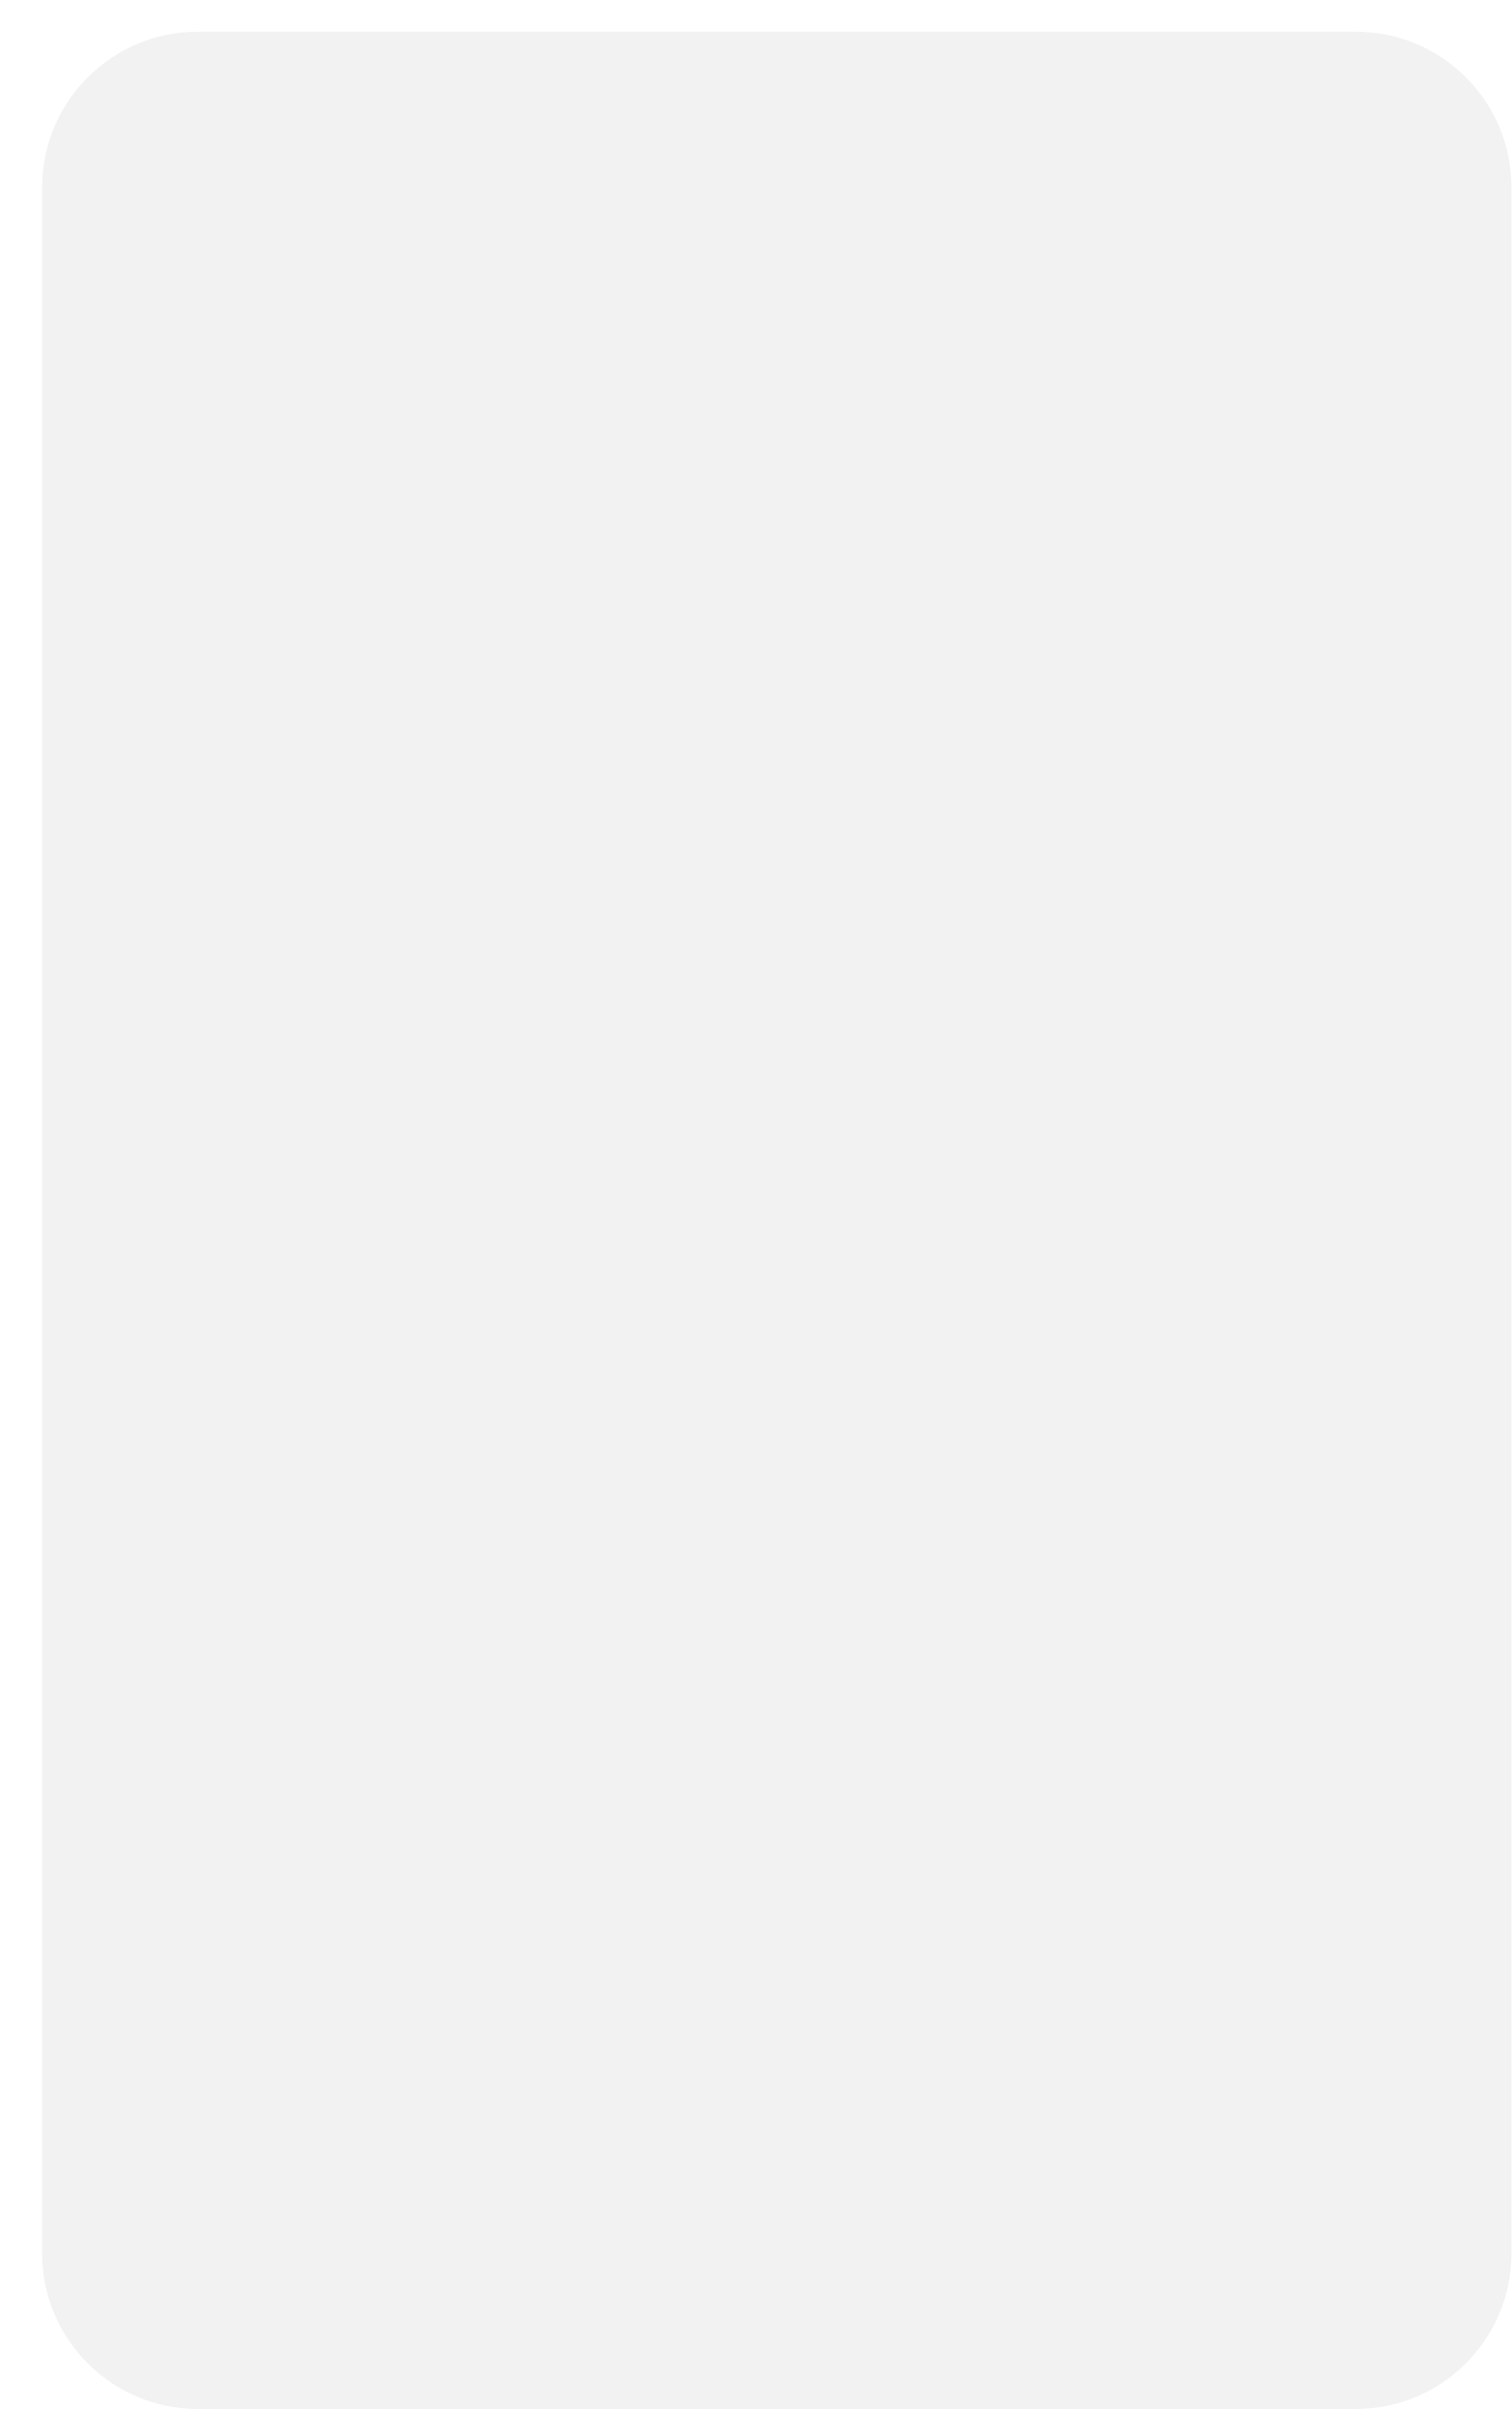
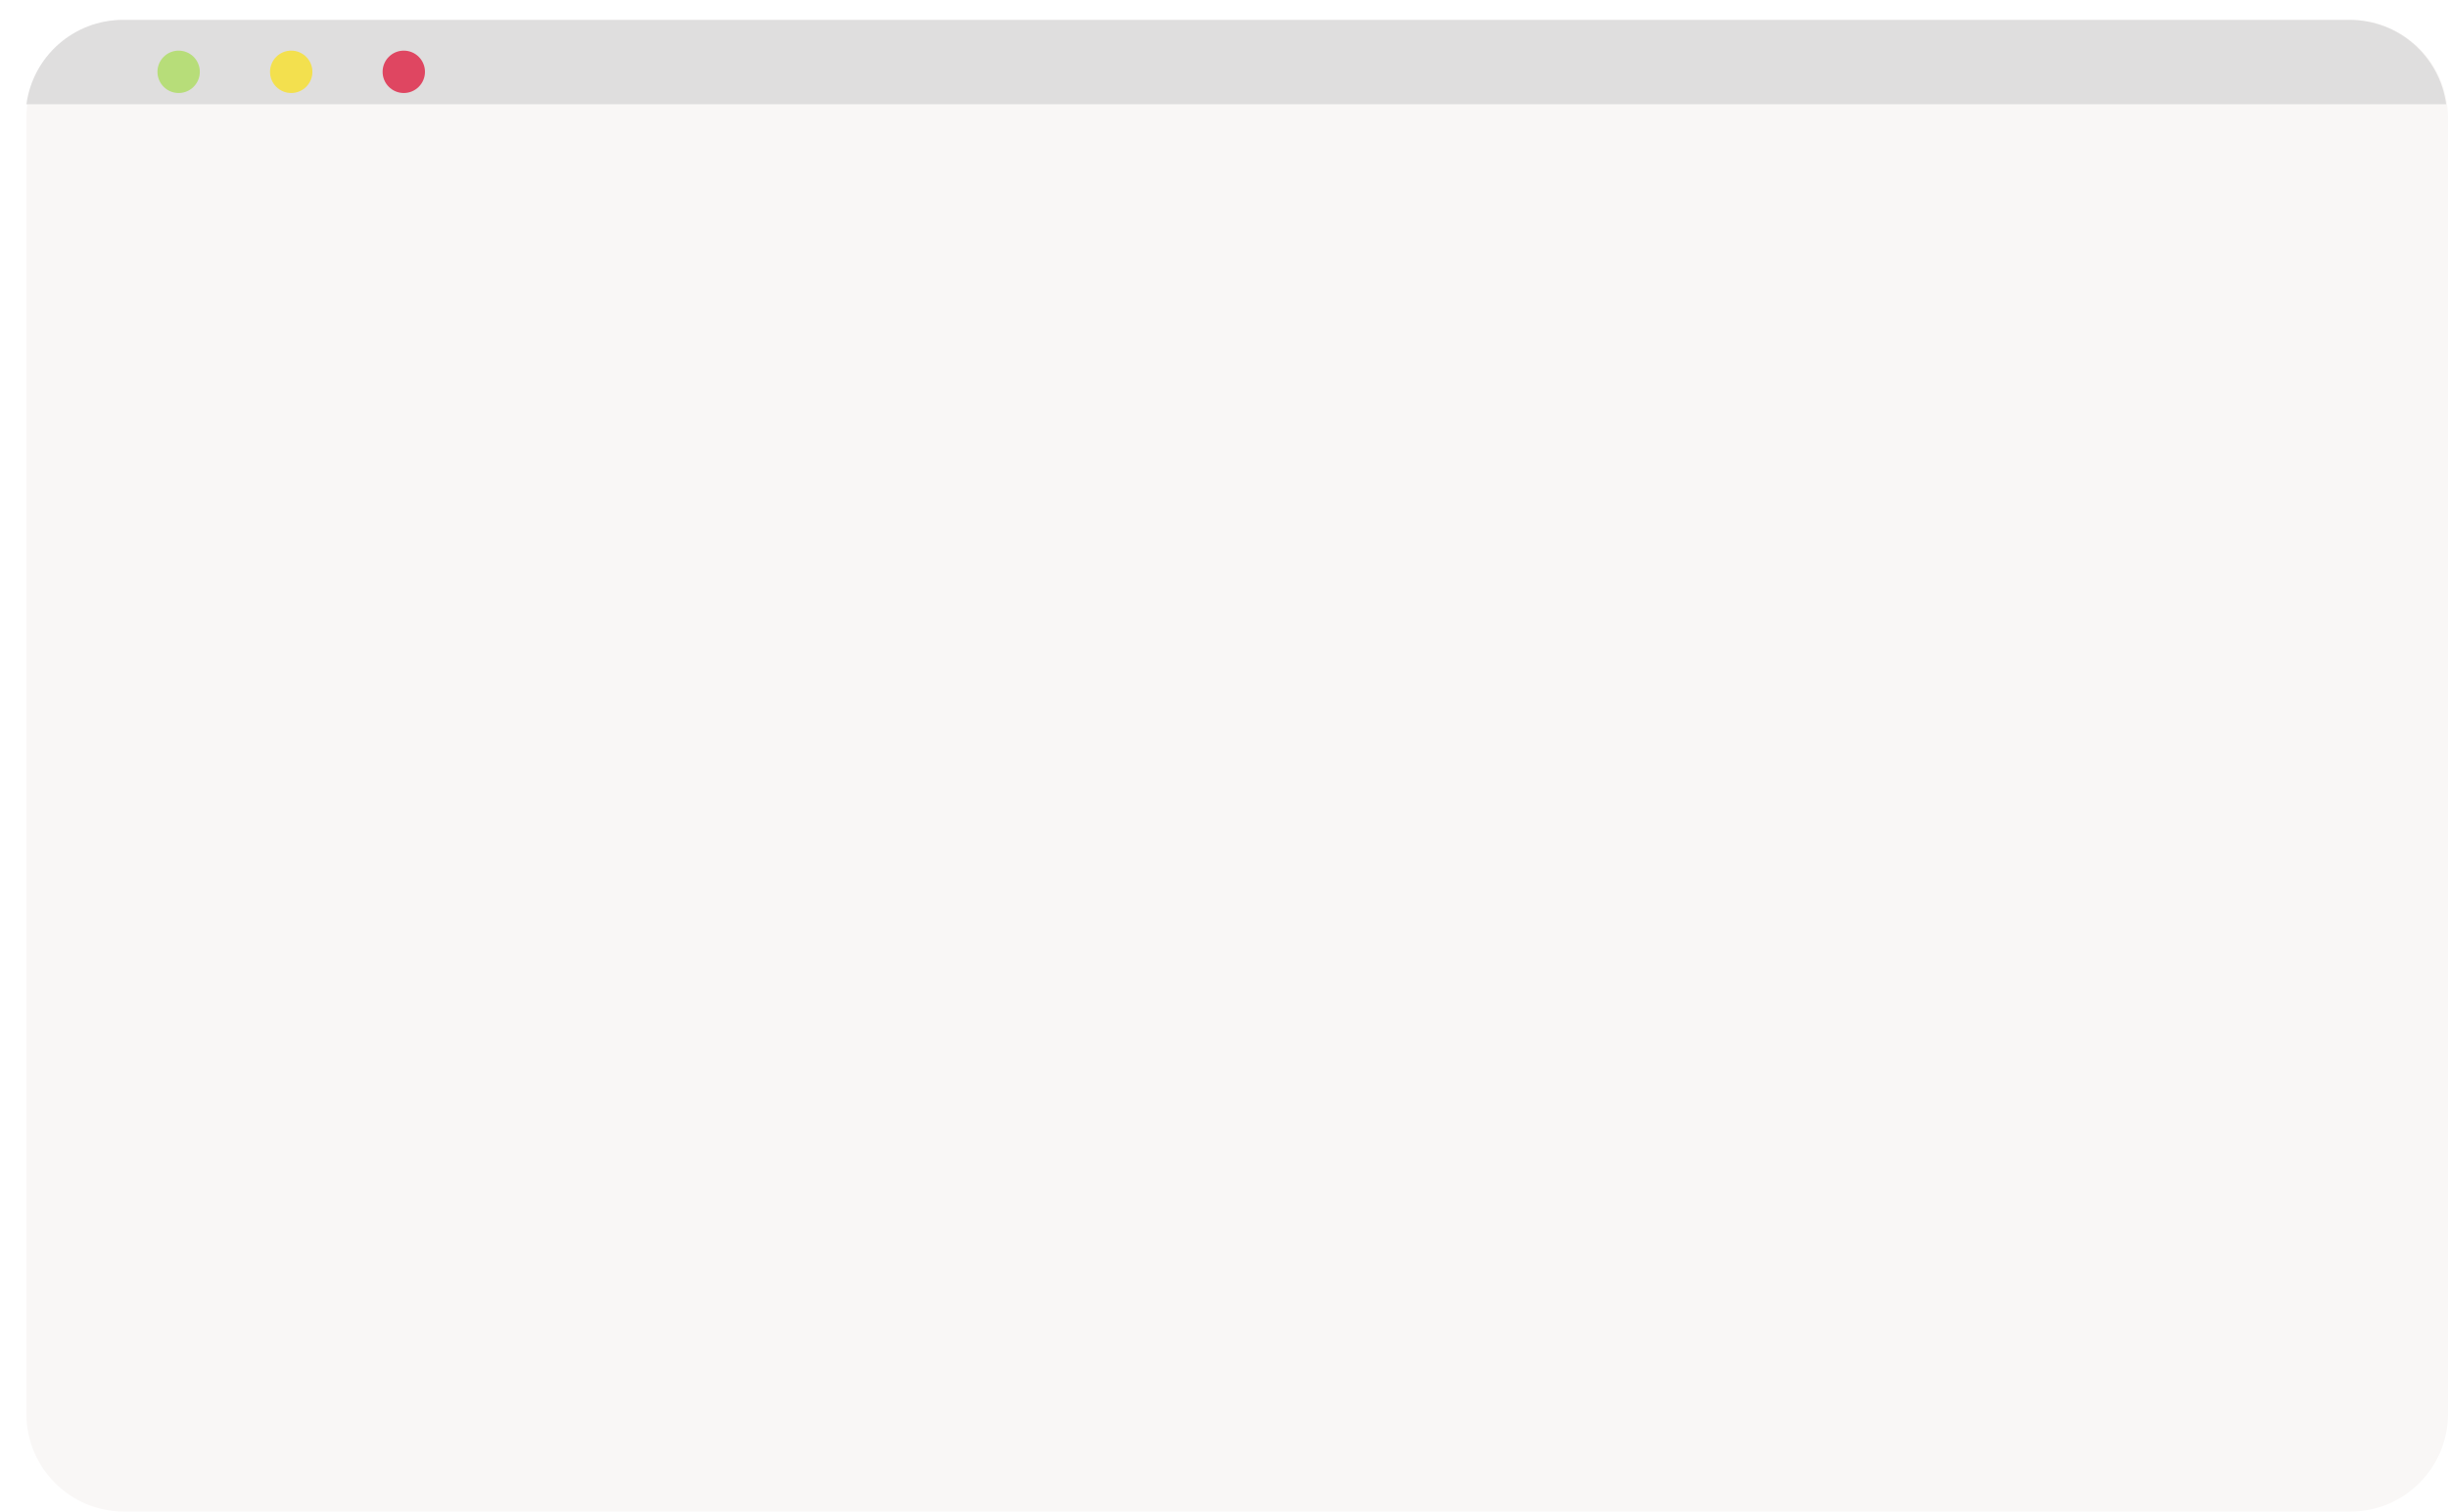
- <svg xmlns="http://www.w3.org/2000/svg" width="465.999" height="742.758" viewBox="0 0 123.296 196.521" version="1.1" id="svg1365">
+ <svg xmlns="http://www.w3.org/2000/svg" width="1202.969" height="742.758" viewBox="0 0 318.286 196.521" version="1.1" id="svg1365">
  <defs id="defs1359" />
-   <g id="layer1" style="display:inline" transform="translate(0.5400334,0.529246)">
-     <rect style="fill:#f2f2f2;fill-opacity:1;stroke:none;stroke-width:1.058;stroke-linecap:round;stroke-linejoin:round;stroke-miterlimit:4;stroke-dasharray:none;stroke-opacity:1;paint-order:stroke fill markers" id="rect2111" width="119.859" height="193.936" x="2.896" y="2.056" rx="12.7" ry="12.7" />
+   <g id="layer1" style="display:inline;opacity:1" transform="translate(0.5400334,0.529246)">
+     <rect style="opacity:1;fill:#f9f7f6;fill-opacity:1;stroke:none;stroke-width:1.058;stroke-linecap:round;stroke-linejoin:round;stroke-miterlimit:4;stroke-dasharray:none;stroke-opacity:1;paint-order:stroke fill markers" id="rect2111" width="314.849" height="193.936" x="2.896" y="2.056" rx="12.7" ry="12.7" />
+     <path id="rect2111-8" style="display:inline;opacity:1;fill:#dfdede;fill-opacity:1;stroke:none;stroke-width:1.058;stroke-linecap:round;stroke-linejoin:round;stroke-miterlimit:4;stroke-dasharray:none;stroke-opacity:1;paint-order:stroke fill markers" d="m 15.476,2.056 c -6.447,0 -11.739,4.757 -12.58,10.966 H 317.505 C 316.664,6.813 311.373,2.056 304.926,2.056 Z" />
+     <circle style="display:inline;fill:#df4661;fill-opacity:1;stroke:none;stroke-width:0.265;stroke-linecap:round;stroke-linejoin:round;stroke-miterlimit:4;stroke-dasharray:none;stroke-opacity:1;paint-order:stroke fill markers" id="path2485-7-0-7-4" cx="51.96" cy="8.808" r="2.754" />
+     <circle style="display:inline;fill:#b7dd79;fill-opacity:1;stroke:none;stroke-width:0.265;stroke-linecap:round;stroke-linejoin:round;stroke-miterlimit:4;stroke-dasharray:none;stroke-opacity:1;paint-order:stroke fill markers" id="path2485-7-0-2-3" cx="22.686" cy="8.808" r="2.754" />
+     <circle style="display:inline;fill:#f3e04e;fill-opacity:1;stroke:none;stroke-width:0.265;stroke-linecap:round;stroke-linejoin:round;stroke-miterlimit:4;stroke-dasharray:none;stroke-opacity:1;paint-order:stroke fill markers" id="path2485-7-0-6-5" cx="37.323" cy="8.808" r="2.754" />
  </g>
</svg>
